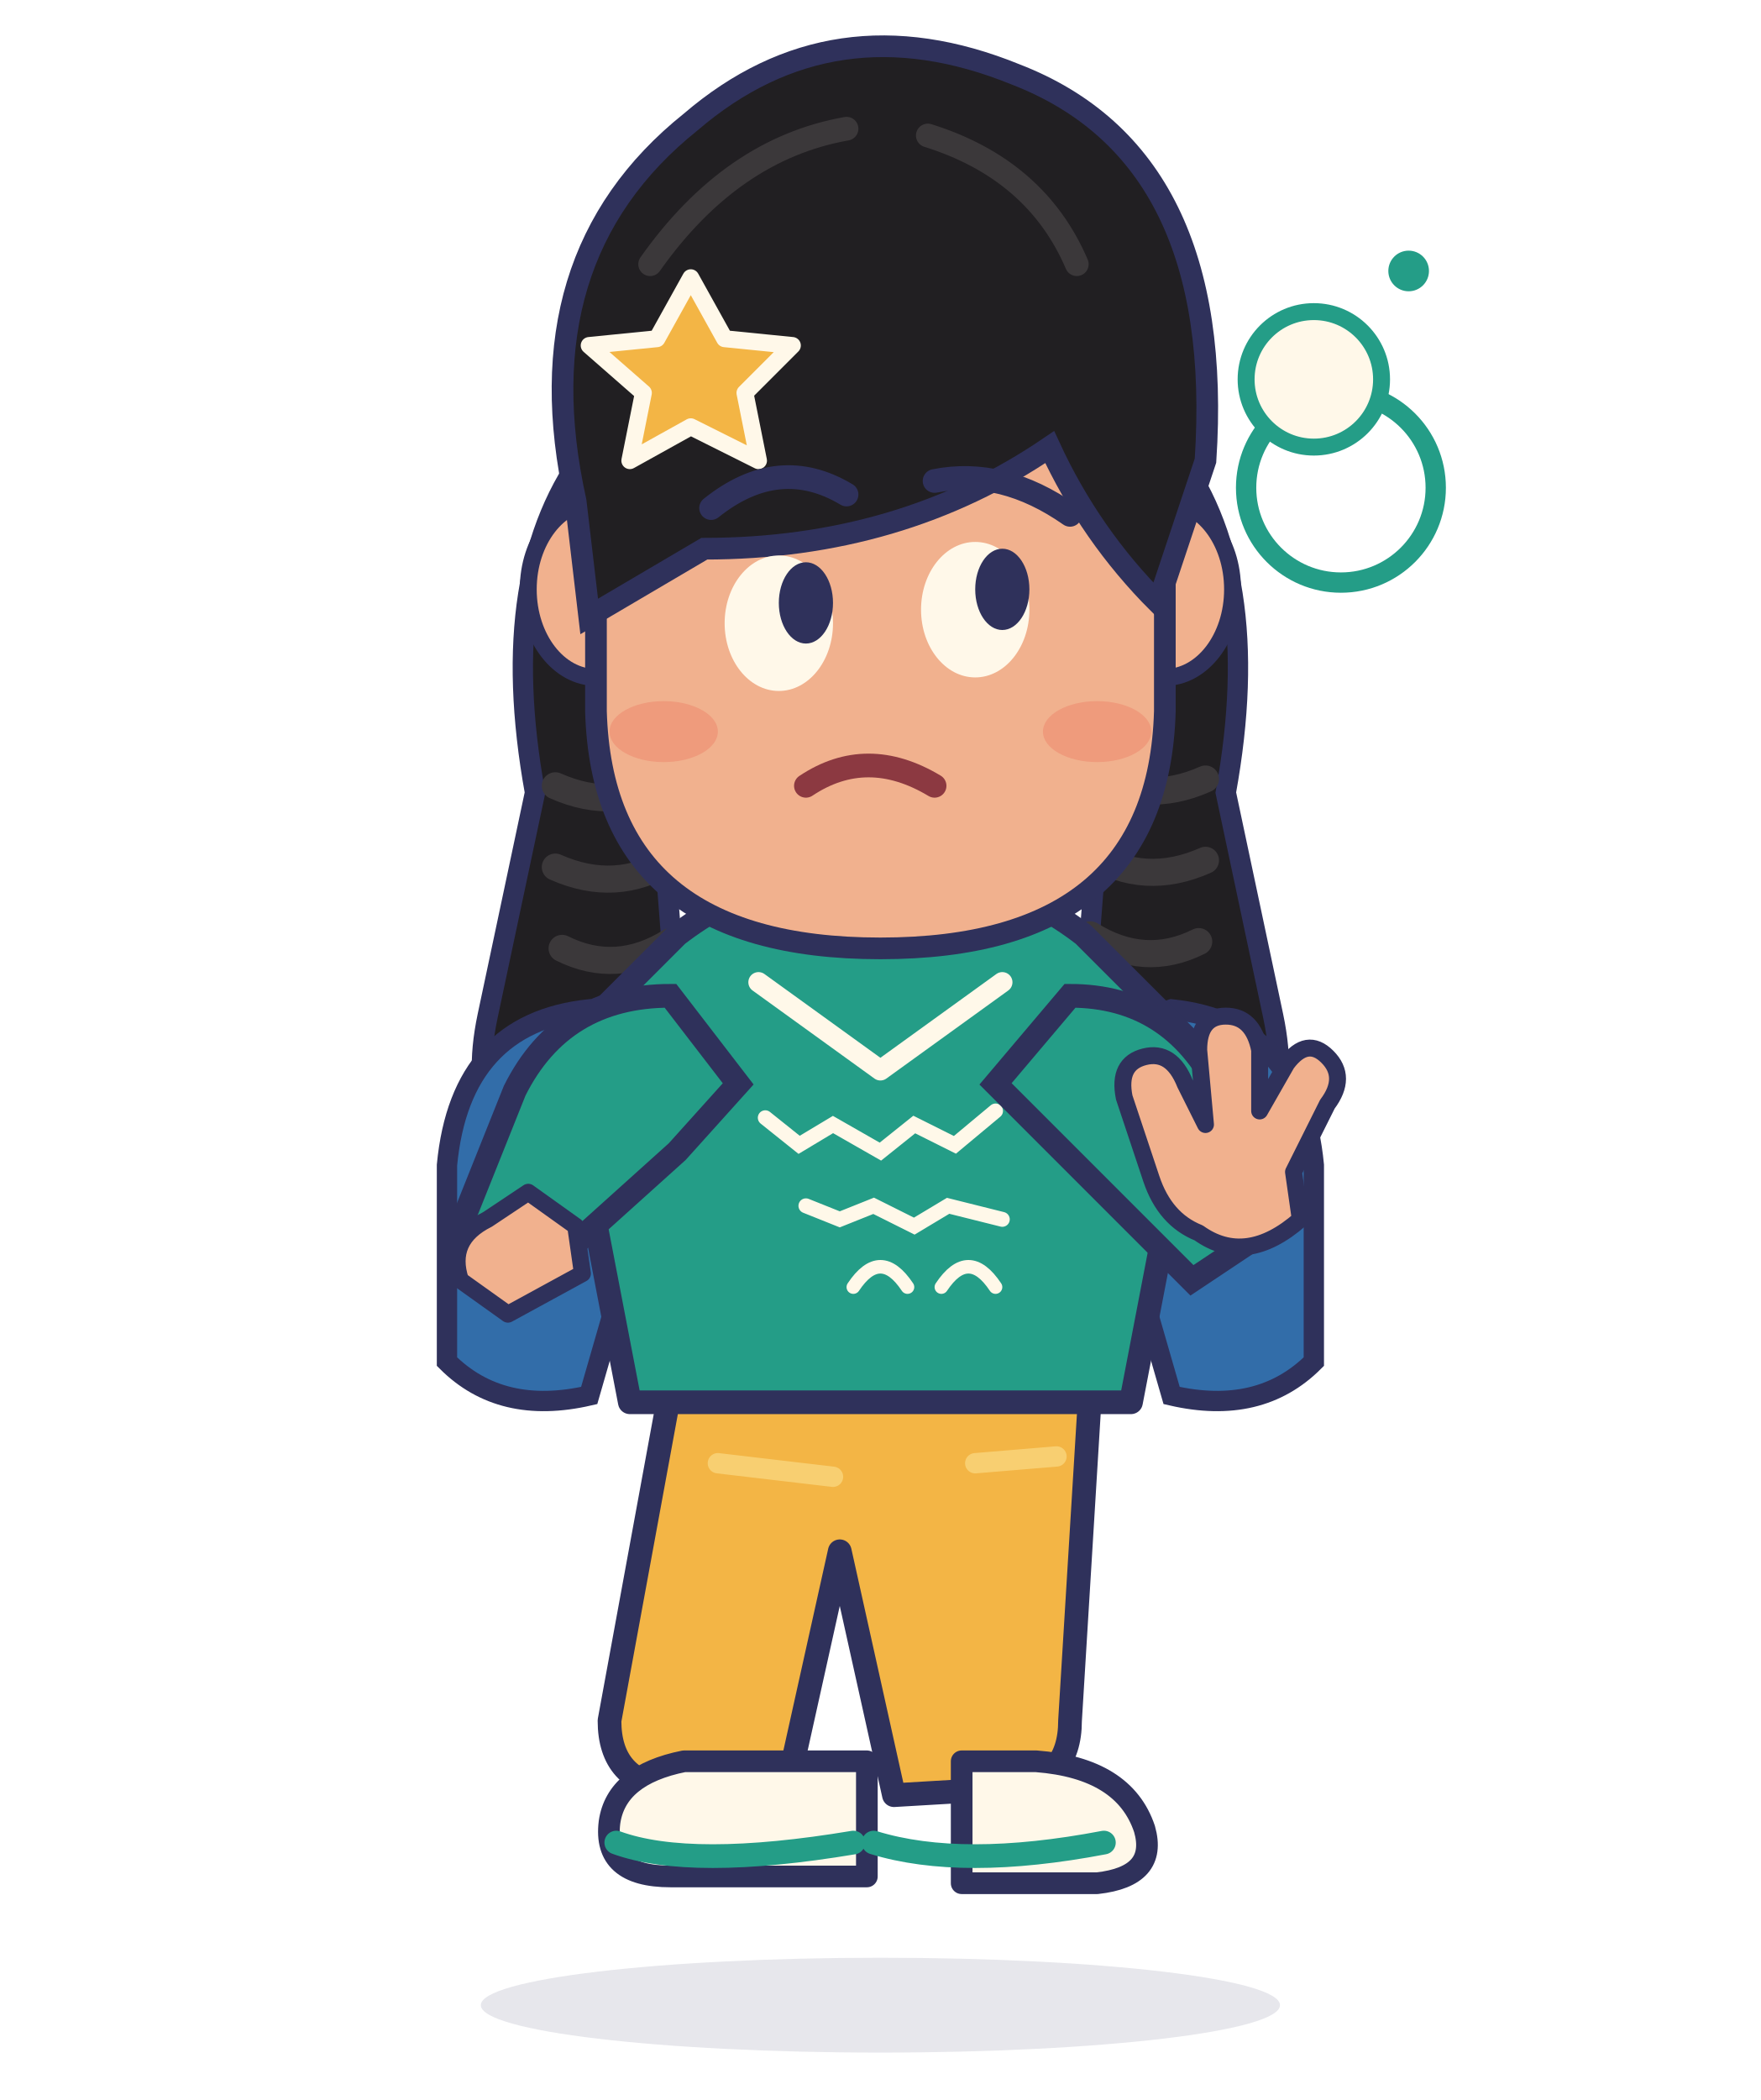
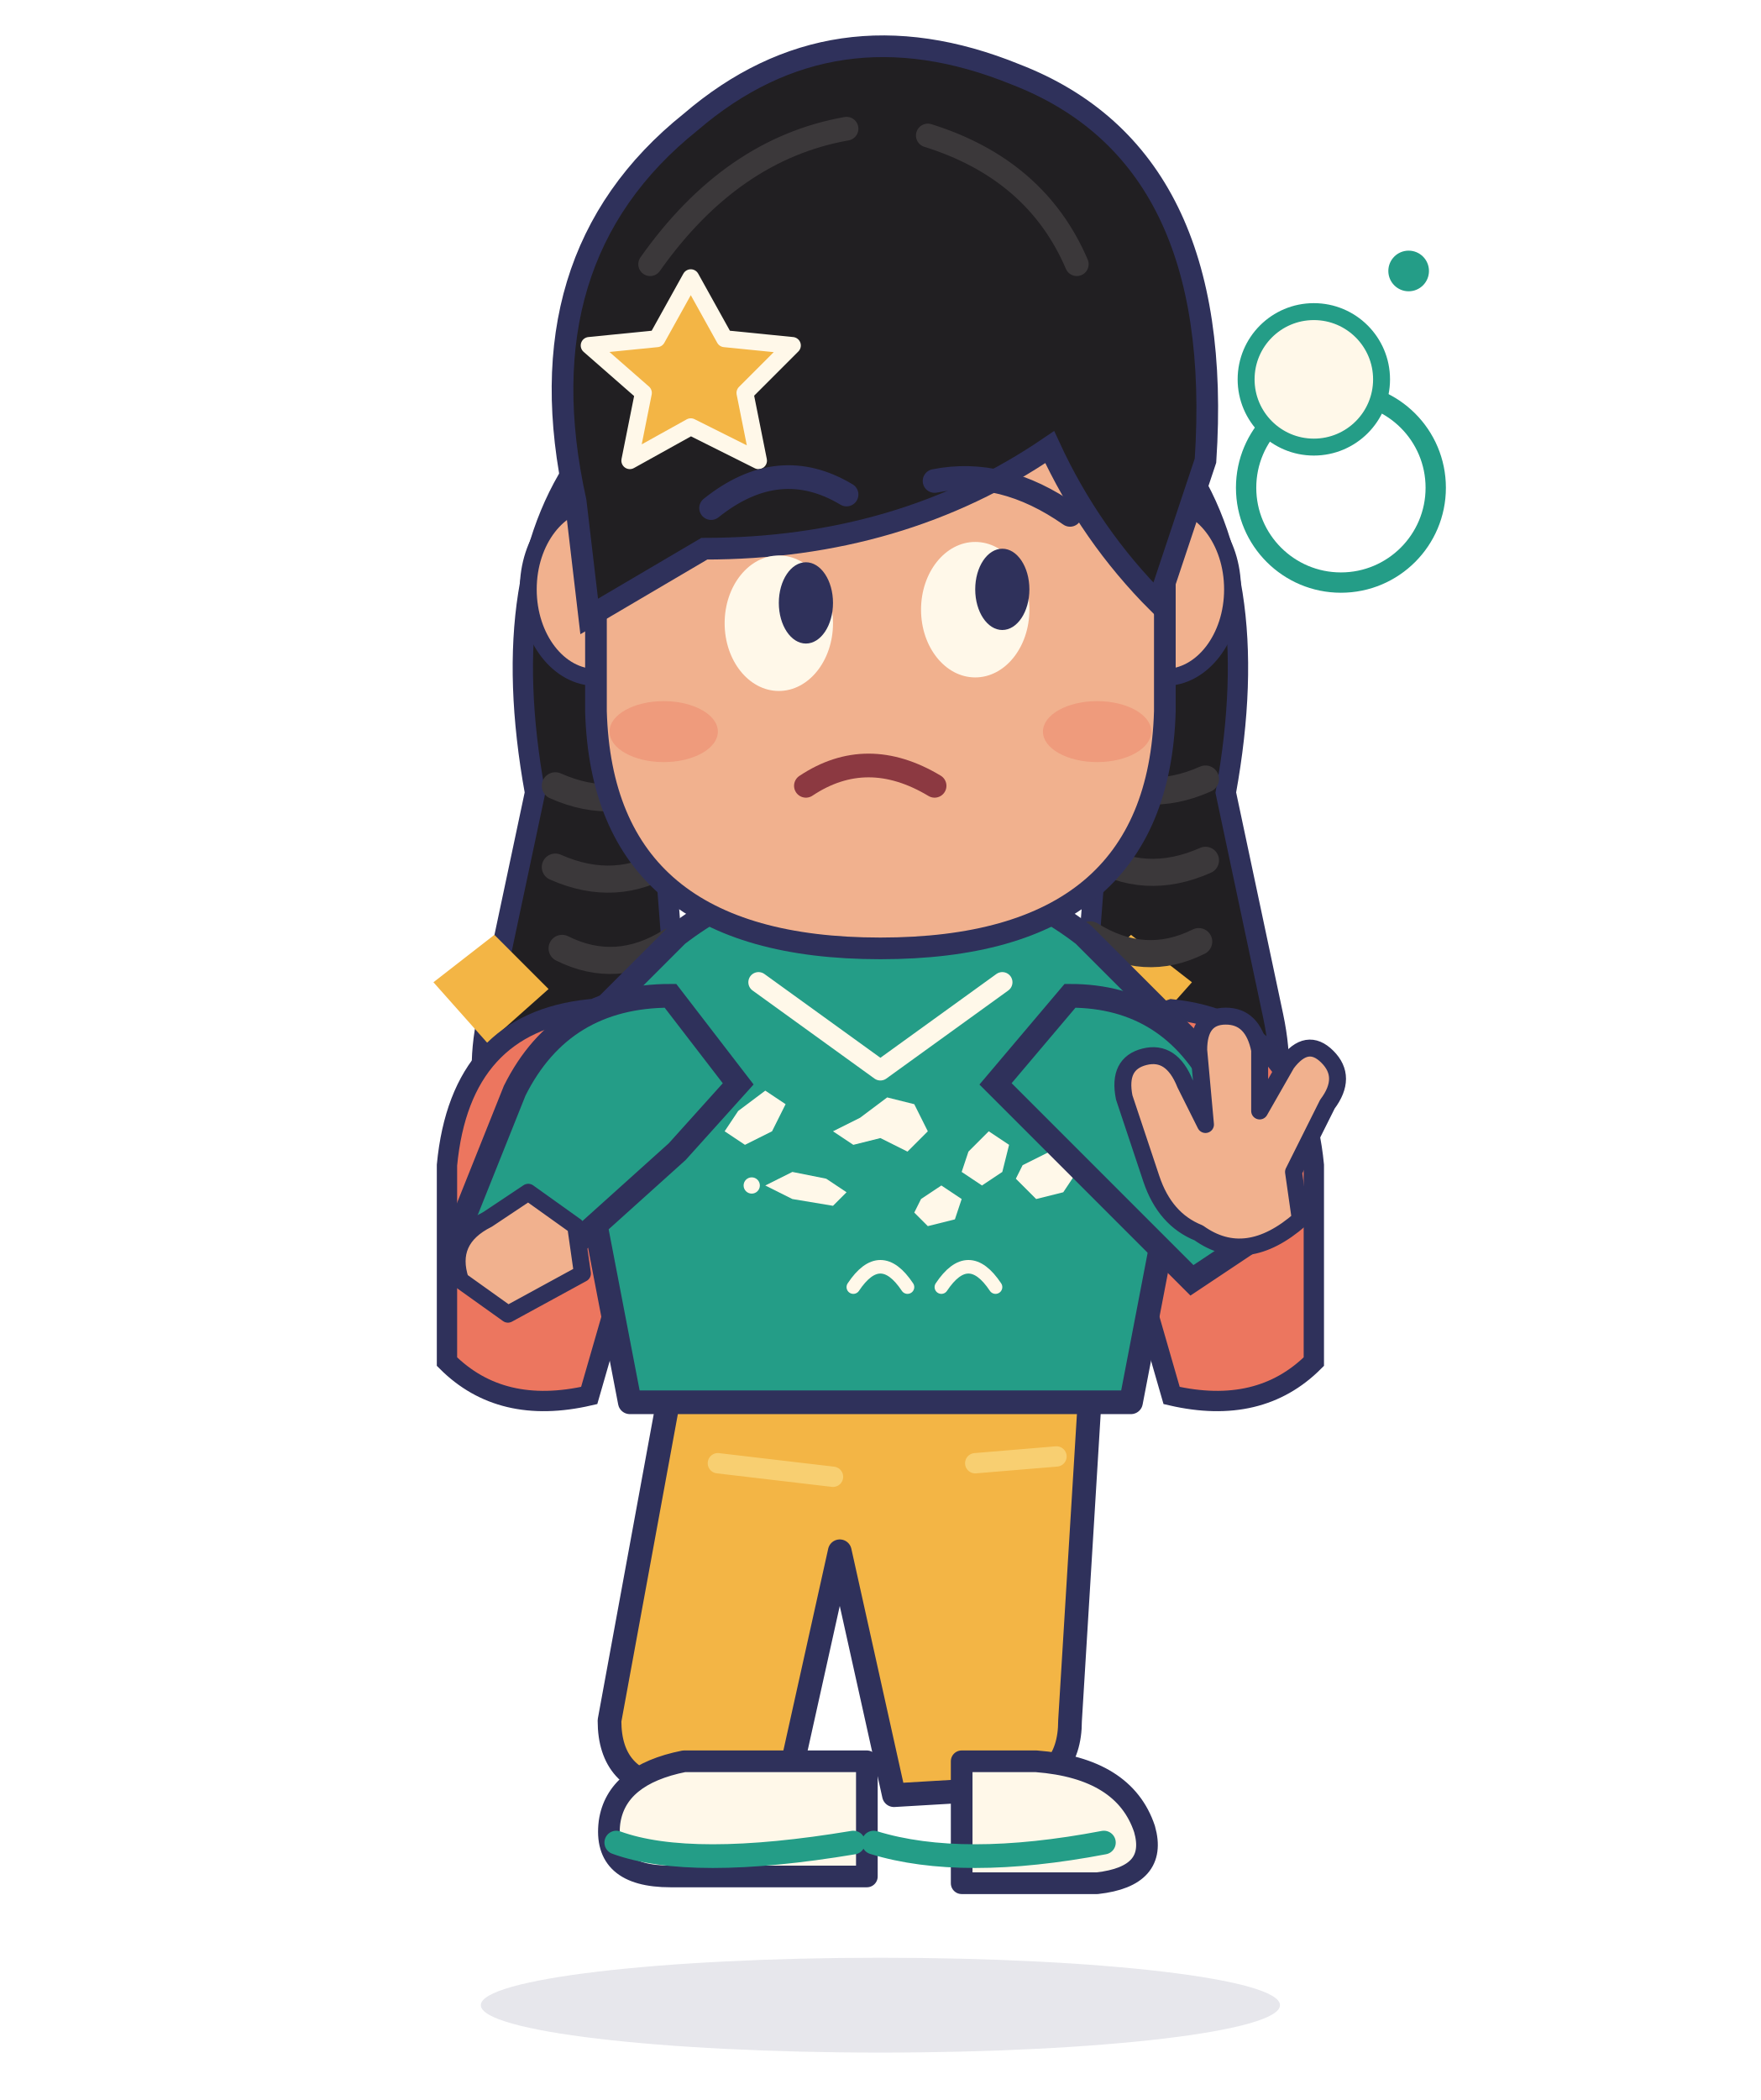
<svg xmlns="http://www.w3.org/2000/svg" viewBox="0 0 260 310" role="img" aria-label="Nara — thinking / thinking">
  <ellipse cx="130" cy="296" rx="59" ry="7" fill="#2f315b" opacity=".12" />
  <path d="M87 66q-14 18-8 51l-7 33q-4 19 11 24 17-5 17-24l-3-39Zm86 0q14 18 8 51l7 33q4 19-11 24-17-5-17-24l3-39Z" fill="#211f22" stroke="#2f315b" stroke-width="3" />
+   <path d="m64 145 9-7 8 8-9 8Z" fill="#f3b545" />
+   <path d="m176 145-9-7-8 8 9 8Z" fill="#f3b545" />
  <path d="M82 116q9 4 17-1m-17 13q9 4 17-1m-16 13q8 4 16-1m79-24q-9 4-17-1m17 13q-9 4-17-1m16 13q-8 4-16-1" fill="none" stroke="#3b383a" stroke-width="4" stroke-linecap="round" />
-   <path d="M87 149q-19 2-21 23v29q8 8 21 5l15-52Zm86 0q19 2 21 23v29q-8 8-21 5l-15-52Z" fill="#326da9" stroke="#2f315b" stroke-width="3" />
+   <path d="M87 149q-19 2-21 23v29q8 8 21 5l15-52Zm86 0q19 2 21 23v29q-8 8-21 5l-15-52Z" fill="#ec765f" stroke="#2f315b" stroke-width="3" />
  <path d="M99 146q-8 17-5 43m67-43q8 17 5 43" fill="none" stroke="#ec765f" stroke-width="10" stroke-linecap="round" />
  <path d="M99 205h62l-3 49q0 9-9 10l-17 1-8-36-8 36-17-1q-9-1-9-10Z" fill="#f3b545" stroke="#2f315b" stroke-width="3.5" stroke-linejoin="round" />
  <path d="m106 216 17 2m21-2 12-1" fill="none" stroke="#f8cf71" stroke-width="3" stroke-linecap="round" />
  <path d="M111 260h17v17H99q-10 0-9-8 1-7 11-9Zm31 0h11q13 1 16 10 2 7-7 8h-20Z" fill="#fff8e9" stroke="#2f315b" stroke-width="3.2" stroke-linejoin="round" />
  <path d="M91 272q11 4 35 0m3 0q13 4 34 0" fill="none" stroke="#249d87" stroke-width="3.5" stroke-linecap="round" />
  <path d="M108 116h44v27q-3 13-22 13t-22-13Z" fill="#f1b18e" stroke="#2f315b" stroke-width="2.5" />
  <path d="M100 138q13-10 30-10t30 10l17 17-10 52H93l-10-52Z" fill="#249d87" stroke="#2f315b" stroke-width="3.5" stroke-linejoin="round" />
  <path d="m112 145 18 13 18-13" fill="none" stroke="#fff8e9" stroke-width="3" stroke-linecap="round" stroke-linejoin="round" />
-   <path d="m113 165 5 4 5-3 7 4 5-4 6 3 6-5m-28 14 5 2 5-2 6 3 5-3 8 2" fill="none" stroke="#fff8e9" stroke-width="2.2" stroke-linecap="round" />
+   <path d="m109 164 4-3 3 2-2 4-4 2-3-2Zm8 9 5 1 3 2-2 2-6-1-4-2Zm10-8 4-3 4 1 2 4-3 3-4-2-4 1-3-2Zm9 12 3-2 3 2-1 3-4 1-2-2Zm7-7 3-3 3 2-1 4-3 2-3-2Zm8 2 4-2 4 3-2 3-4 1-3-3Z" fill="#fff8e9" />
+   <circle cx="111" cy="175" r="1.2" fill="#fff8e9" />
+   <circle cx="153" cy="165" r="1.3" fill="#fff8e9" />
  <path d="M126 190q4-6 8 0m5 0q4-6 8 0" stroke="#fff8e9" stroke-width="2" fill="none" stroke-linecap="round" />
  <path d="M99 147q-16 0-23 14l-8 20 12 7 20-18 9-10Zm59 0q15 0 22 14l8 20-12 8-19-19-10-10Z" fill="#249d87" stroke="#2f315b" stroke-width="3.5" />
  <path d="M72 180q-6 3-4 9l7 5 11-6-1-7-7-5Zm105 2q-5-2-7-8l-4-12q-1-5 3-6 4-1 6 4l3 6-1-11q0-5 4-5 4 0 5 5v9l4-7q3-4 6-1 3 3 0 7l-5 10 1 7q-8 7-15 2Z" fill="#f1b18e" stroke="#2f315b" stroke-width="2.5" stroke-linejoin="round" />
  <circle cx="198" cy="72" r="14" fill="none" stroke="#249d87" stroke-width="3" />
  <circle cx="198" cy="52" r="3" fill="#249d87" />
  <ellipse cx="88" cy="87" rx="10" ry="13" fill="#f1b18e" stroke="#2f315b" stroke-width="2.5" />
  <ellipse cx="172" cy="87" rx="10" ry="13" fill="#f1b18e" stroke="#2f315b" stroke-width="2.5" />
  <path d="M88 70q0-39 42-41 42 2 42 41v35q-1 35-42 35t-42-35Z" fill="#f1b18e" stroke="#2f315b" stroke-width="3.2" stroke-linejoin="round" />
  <path d="M85 74q-8-36 17-56 21-18 48-7 31 12 28 57l-7 21q-10-10-16-23-22 15-51 15L87 91Z" fill="#211f22" stroke="#2f315b" stroke-width="3.2" />
  <path d="M96 39q12-17 29-20m12 1q16 5 22 19" fill="none" stroke="#3b383a" stroke-width="3.5" stroke-linecap="round" />
  <path d="m102 41 5 9 10 1-7 7 2 10-10-5-9 5 2-10-8-7 10-1Z" fill="#f3b545" stroke="#fff8e9" stroke-width="2.5" stroke-linejoin="round" />
  <path d="M105 75q10-8 20-2m13-2q10-2 20 5" fill="none" stroke="#2f315b" stroke-width="3.5" stroke-linecap="round" />
  <ellipse cx="115" cy="92" rx="8" ry="10" fill="#fff8e9" />
  <ellipse cx="144" cy="90" rx="8" ry="10" fill="#fff8e9" />
  <ellipse cx="119" cy="89" rx="4" ry="6" fill="#2f315b" />
  <ellipse cx="148" cy="87" rx="4" ry="6" fill="#2f315b" />
  <ellipse cx="98" cy="108" rx="8" ry="4.5" fill="#ec765f" opacity=".38" />
  <ellipse cx="162" cy="108" rx="8" ry="4.5" fill="#ec765f" opacity=".38" />
  <path d="M119 116q9-6 19 0" fill="none" stroke="#8c3941" stroke-width="3.5" stroke-linecap="round" />
  <circle cx="194" cy="56" r="10" fill="#fff8e9" stroke="#249d87" stroke-width="2.5" />
  <circle cx="208" cy="40" r="3" fill="#249d87" />
</svg>
